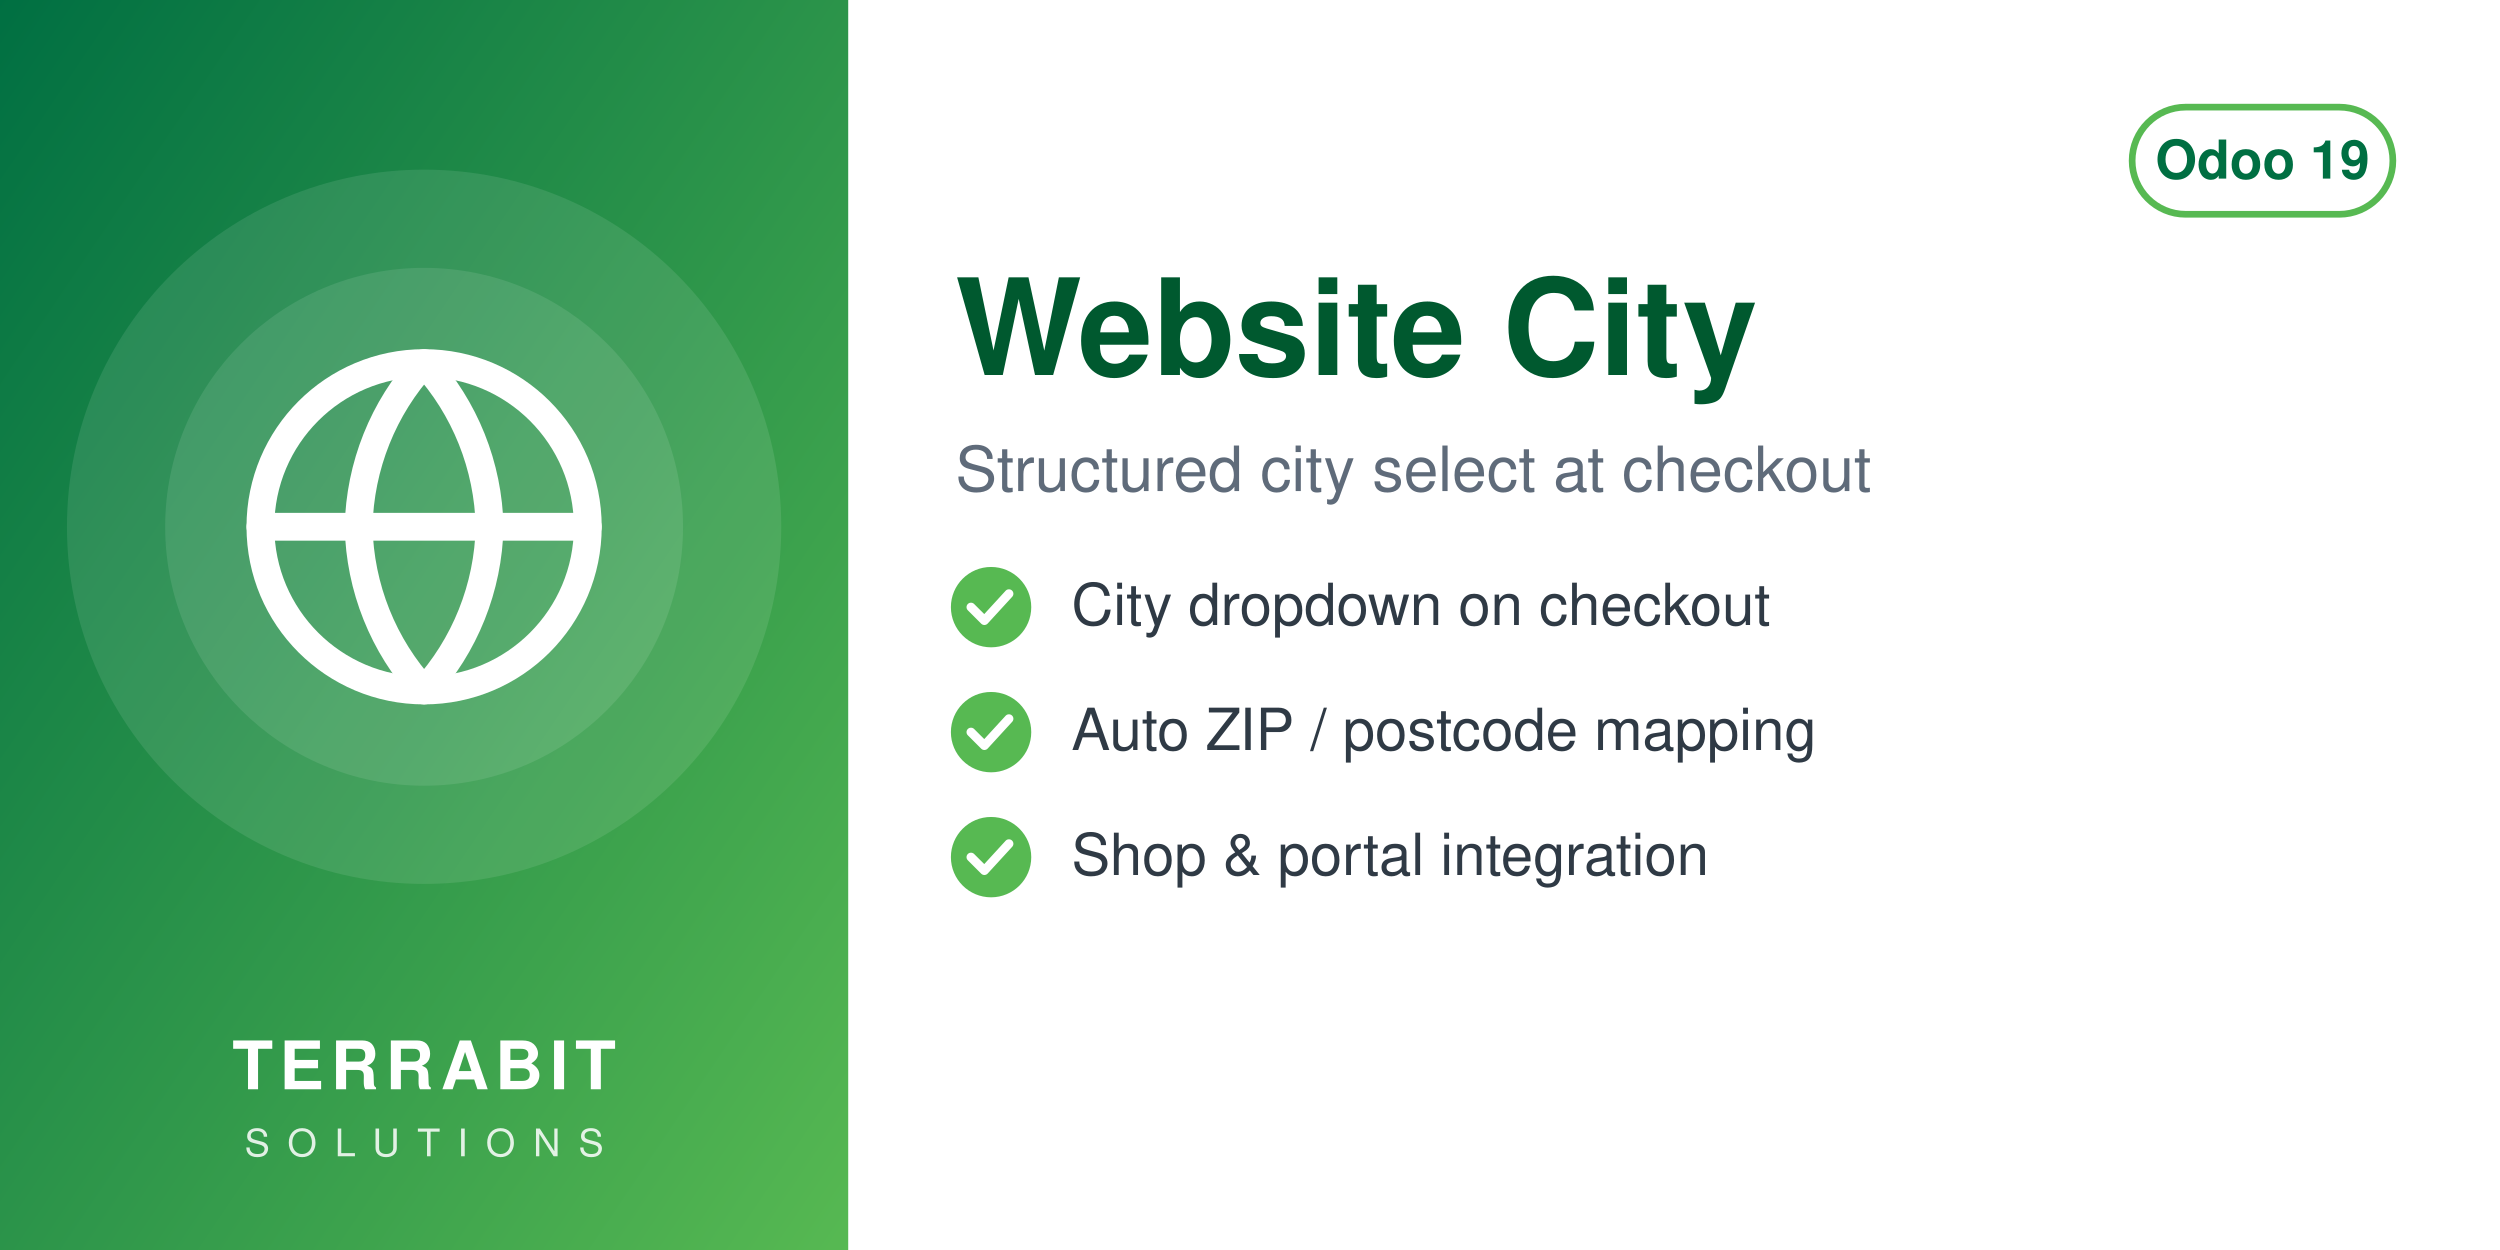
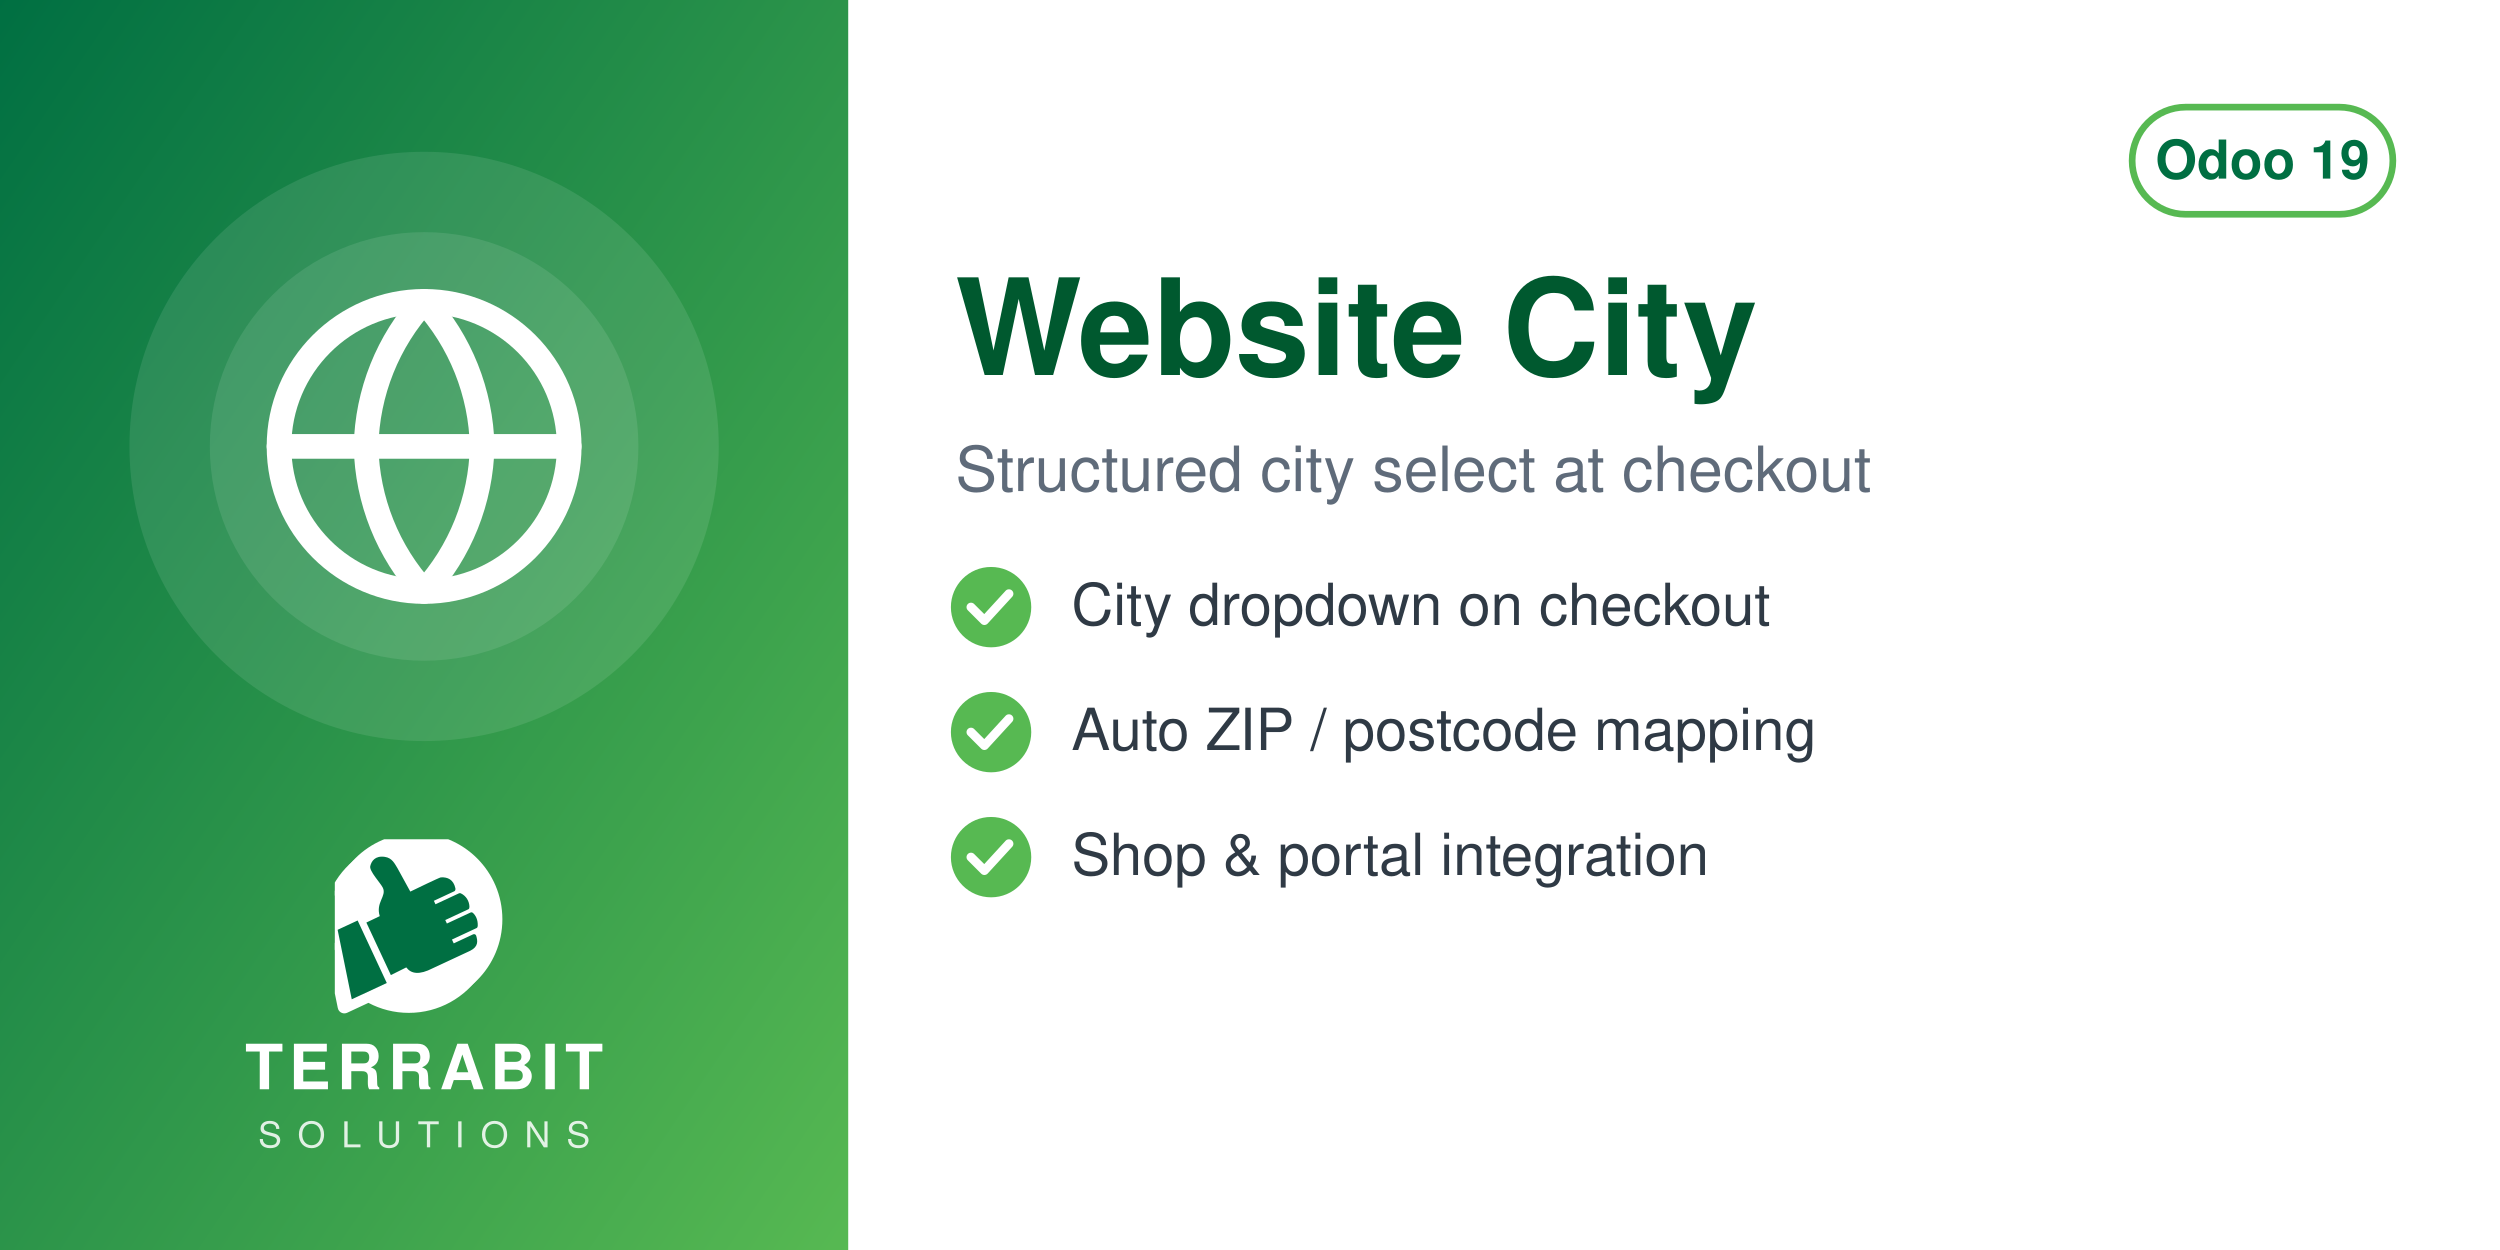
<svg xmlns="http://www.w3.org/2000/svg" width="560" height="280" viewBox="0 0 560 280">
  <defs>
    <linearGradient id="g" x1="0" y1="0" x2="1" y2="1">
      <stop offset="0" stop-color="#006F42" />
      <stop offset="1" stop-color="#57B952" />
    </linearGradient>
  </defs>
  <rect width="560" height="280" fill="#FFFFFF" />
  <rect width="190" height="280" fill="url(#g)" />
-   <circle cx="95.0" cy="118" r="80" fill="white" opacity="0.10" />
-   <circle cx="95.0" cy="118" r="58" fill="white" opacity="0.10" />
-   <svg x="51.0" y="74.0" width="88" height="88" viewBox="0 0 24 24">
+   <circle cx="95.0" cy="100" r="66" fill="white" opacity="0.10" />
+   <circle cx="95.0" cy="100" r="48" fill="white" opacity="0.10" />
+   <svg x="56.0" y="61.0" width="78" height="78" viewBox="0 0 24 24">
    <g fill="none" stroke="white" stroke-width="1.7" stroke-linecap="round" stroke-linejoin="round">
      <circle cx="12" cy="12" r="10" />
      <path d="M2 12h20M12 2a15.3 15.3 0 0 1 4 10 15.3 15.3 0 0 1-4 10 15.3 15.3 0 0 1-4-10 15.3 15.3 0 0 1 4-10z" />
    </g>
  </svg>
-   <text x="95.0" y="244" text-anchor="middle" font-family="Helvetica,Arial,sans-serif" font-size="15" font-weight="800" letter-spacing="1.5" fill="white">TERRABIT</text>
-   <text x="95.0" y="259" text-anchor="middle" font-family="Helvetica,Arial,sans-serif" font-size="8.5" font-weight="500" letter-spacing="4" fill="white" opacity="0.85">SOLUTIONS</text>
+   <svg x="75.0" y="188" width="40" height="40" viewBox="4150 2350 3900 3800" preserveAspectRatio="xMidYMid meet">
+     <path fill="#FFFFFF" d="M7338.82 5241.89c-336.4,511.49 -915.39,849.23 -1573.35,849.23 -318.43,0 -618.3,-79.19 -881.23,-218.8l-465.06 216.37c-72.83,33.95 -159.37,2.44 -193.35,-70.37 -5.59,-12.01 -9.4,-24.39 -11.54,-36.85l-247.52 -1217.33c-54.07,-175.41 -83.21,-361.76 -83.21,-554.92 0,-657.98 337.78,-1237 849.31,-1573.39 -400.37,339.2 -654.6,845.59 -654.6,1411.43 0,184.82 27.28,368.48 81.7,545.13l0.48 1.54 247.97 1219.53 0.08 0.48c1.71,9.89 4.72,19.5 8.96,28.59 26.29,56.38 93.5,80.75 149.87,54.52l479.82 -223.25 14.39 7.64c267.26,141.92 563.34,214.99 865.9,214.99 565.81,0 1072.18,-254.2 1411.38,-654.54z" />
+     <path fill="#FFFFFF" d="M5927.44 2165.35c1039.34,0 1881.91,842.57 1881.91,1881.91 0,1039.34 -842.57,1881.89 -1881.91,1881.89 -318.43,0 -618.33,-79.2 -881.24,-218.81l-465.06 216.38c-72.81,33.95 -159.37,2.44 -193.34,-70.36 -5.59,-12.01 -9.41,-24.4 -11.55,-36.86l-247.56 -1217.47c-54.04,-175.36 -83.16,-361.66 -83.16,-554.76 0,-1039.34 842.56,-1881.91 1881.9,-1881.91z" />
+     <path fill="#006F42" d="M4648.32 4073.59l636.59 1365.17 -765.09 355.96 -308.63 -1517.87 437.13 -203.26zm725.61 1192.32l336.75 -167.88c105.65,140.85 282.69,170.72 576.82,18.8l819.92 -382.33c181.4,-90.13 164.26,-214.57 130.07,-328.43 -4.28,-14.25 -13.68,-24.81 -27.34,-30.7 -13.67,-5.89 -27.61,-5.11 -41.09,1.18l-422.32 196.93 -39.04 -83.72 538.07 -250.91c16.64,-7.76 24.7,-27.69 25.58,-46.04 6.48,-134.33 -44.36,-230.89 -105.84,-285.23 -15.2,-13.44 -35.71,-15.59 -54.12,-7l-513.92 239.64 -35.6 -76.34 506.31 -236.1c17.69,-8.25 22.52,-36.93 21.83,-56.45 -4.1,-117.31 -67.62,-232.74 -187.72,-290.66 -13.94,-6.72 -28.64,-6.36 -42.69,0.19l-511.21 238.38 -35.37 -75.86 448.98 -209.36c20.44,-9.53 25.81,-42.28 21.02,-64.32 -41.02,-189.07 -167.92,-247.8 -318.14,-237.87 -29.39,1.94 -589.86,273.16 -665.95,310.54l-281.84 -513.57c-59.06,-93.13 -112.7,-221.7 -276.47,-245.13 -211.24,-30.22 -291.56,94.38 -316.89,203.13 -25.32,108.75 223.84,365.99 276.05,473.69 85.52,184.27 -161.86,318.11 -68.41,617.99l-292.54 139.94 535.09 1147.51z" />
+   </svg>
+   <text x="95.0" y="244" text-anchor="middle" font-family="Helvetica,Arial,sans-serif" font-size="14" font-weight="800" letter-spacing="1.4" fill="white">TERRABIT</text>
+   <text x="95.0" y="257" text-anchor="middle" font-family="Helvetica,Arial,sans-serif" font-size="8" font-weight="500" letter-spacing="3.6" fill="white" opacity="0.85">SOLUTIONS</text>
  <g>
    <rect x="477.6" y="24" width="58.4" height="24" rx="12" fill="none" stroke="#57B952" stroke-width="1.5" />
    <text x="506.8" y="40" text-anchor="middle" font-family="Helvetica,Arial,sans-serif" font-size="12" font-weight="700" fill="#006F42">Odoo 19</text>
  </g>
  <text x="214" y="84" font-family="Helvetica,Arial,sans-serif" font-size="30" font-weight="700" fill="#00592F">Website City</text>
  <text x="214" y="110" font-family="Helvetica,Arial,sans-serif" font-size="14" fill="#5F6B7A">Structured city select at checkout</text>
  <circle cx="222" cy="136" r="9" fill="#57B952" />
  <path d="M217.5 136 l3 3 l5.5 -6" fill="none" stroke="white" stroke-width="2" stroke-linecap="round" stroke-linejoin="round" />
  <text x="240" y="140" font-family="Helvetica,Arial,sans-serif" font-size="13" fill="#2F3A45">City dropdown on checkout</text>
  <circle cx="222" cy="164" r="9" fill="#57B952" />
  <path d="M217.5 164 l3 3 l5.5 -6" fill="none" stroke="white" stroke-width="2" stroke-linecap="round" stroke-linejoin="round" />
  <text x="240" y="168" font-family="Helvetica,Arial,sans-serif" font-size="13" fill="#2F3A45">Auto ZIP / postcode mapping</text>
  <circle cx="222" cy="192" r="9" fill="#57B952" />
  <path d="M217.5 192 l3 3 l5.5 -6" fill="none" stroke="white" stroke-width="2" stroke-linecap="round" stroke-linejoin="round" />
  <text x="240" y="196" font-family="Helvetica,Arial,sans-serif" font-size="13" fill="#2F3A45">Shop &amp; portal integration</text>
</svg>
